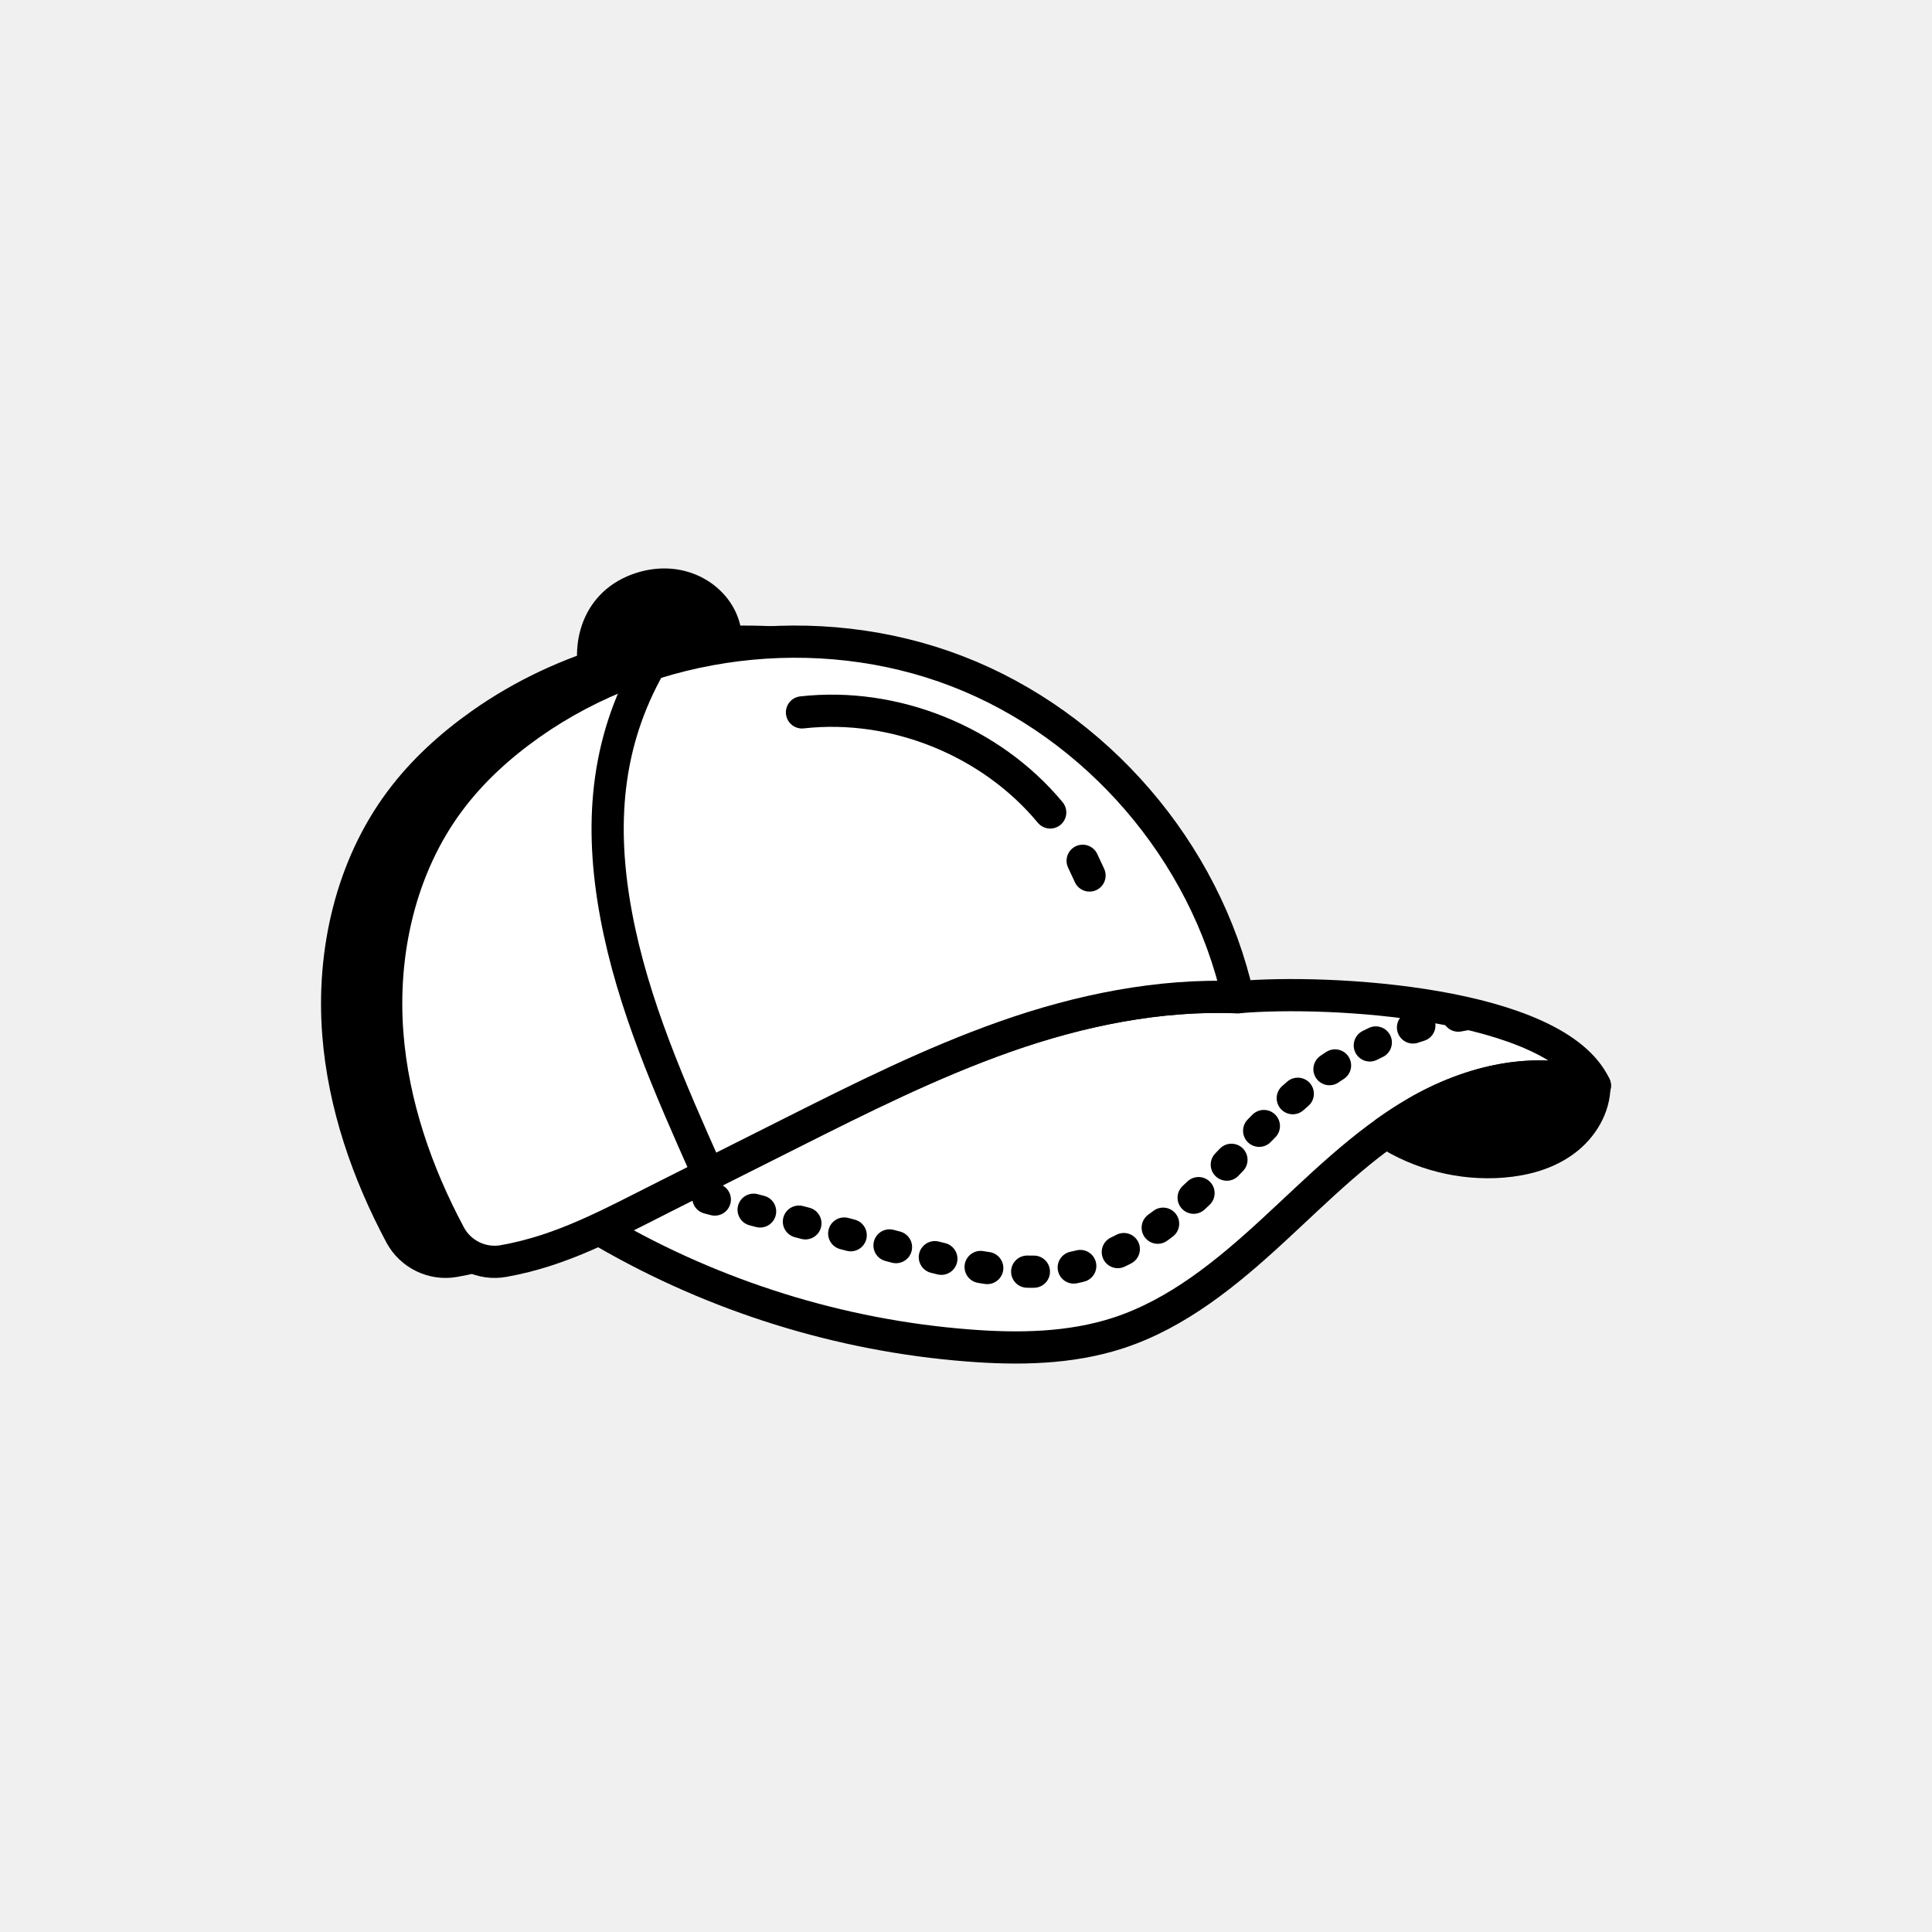
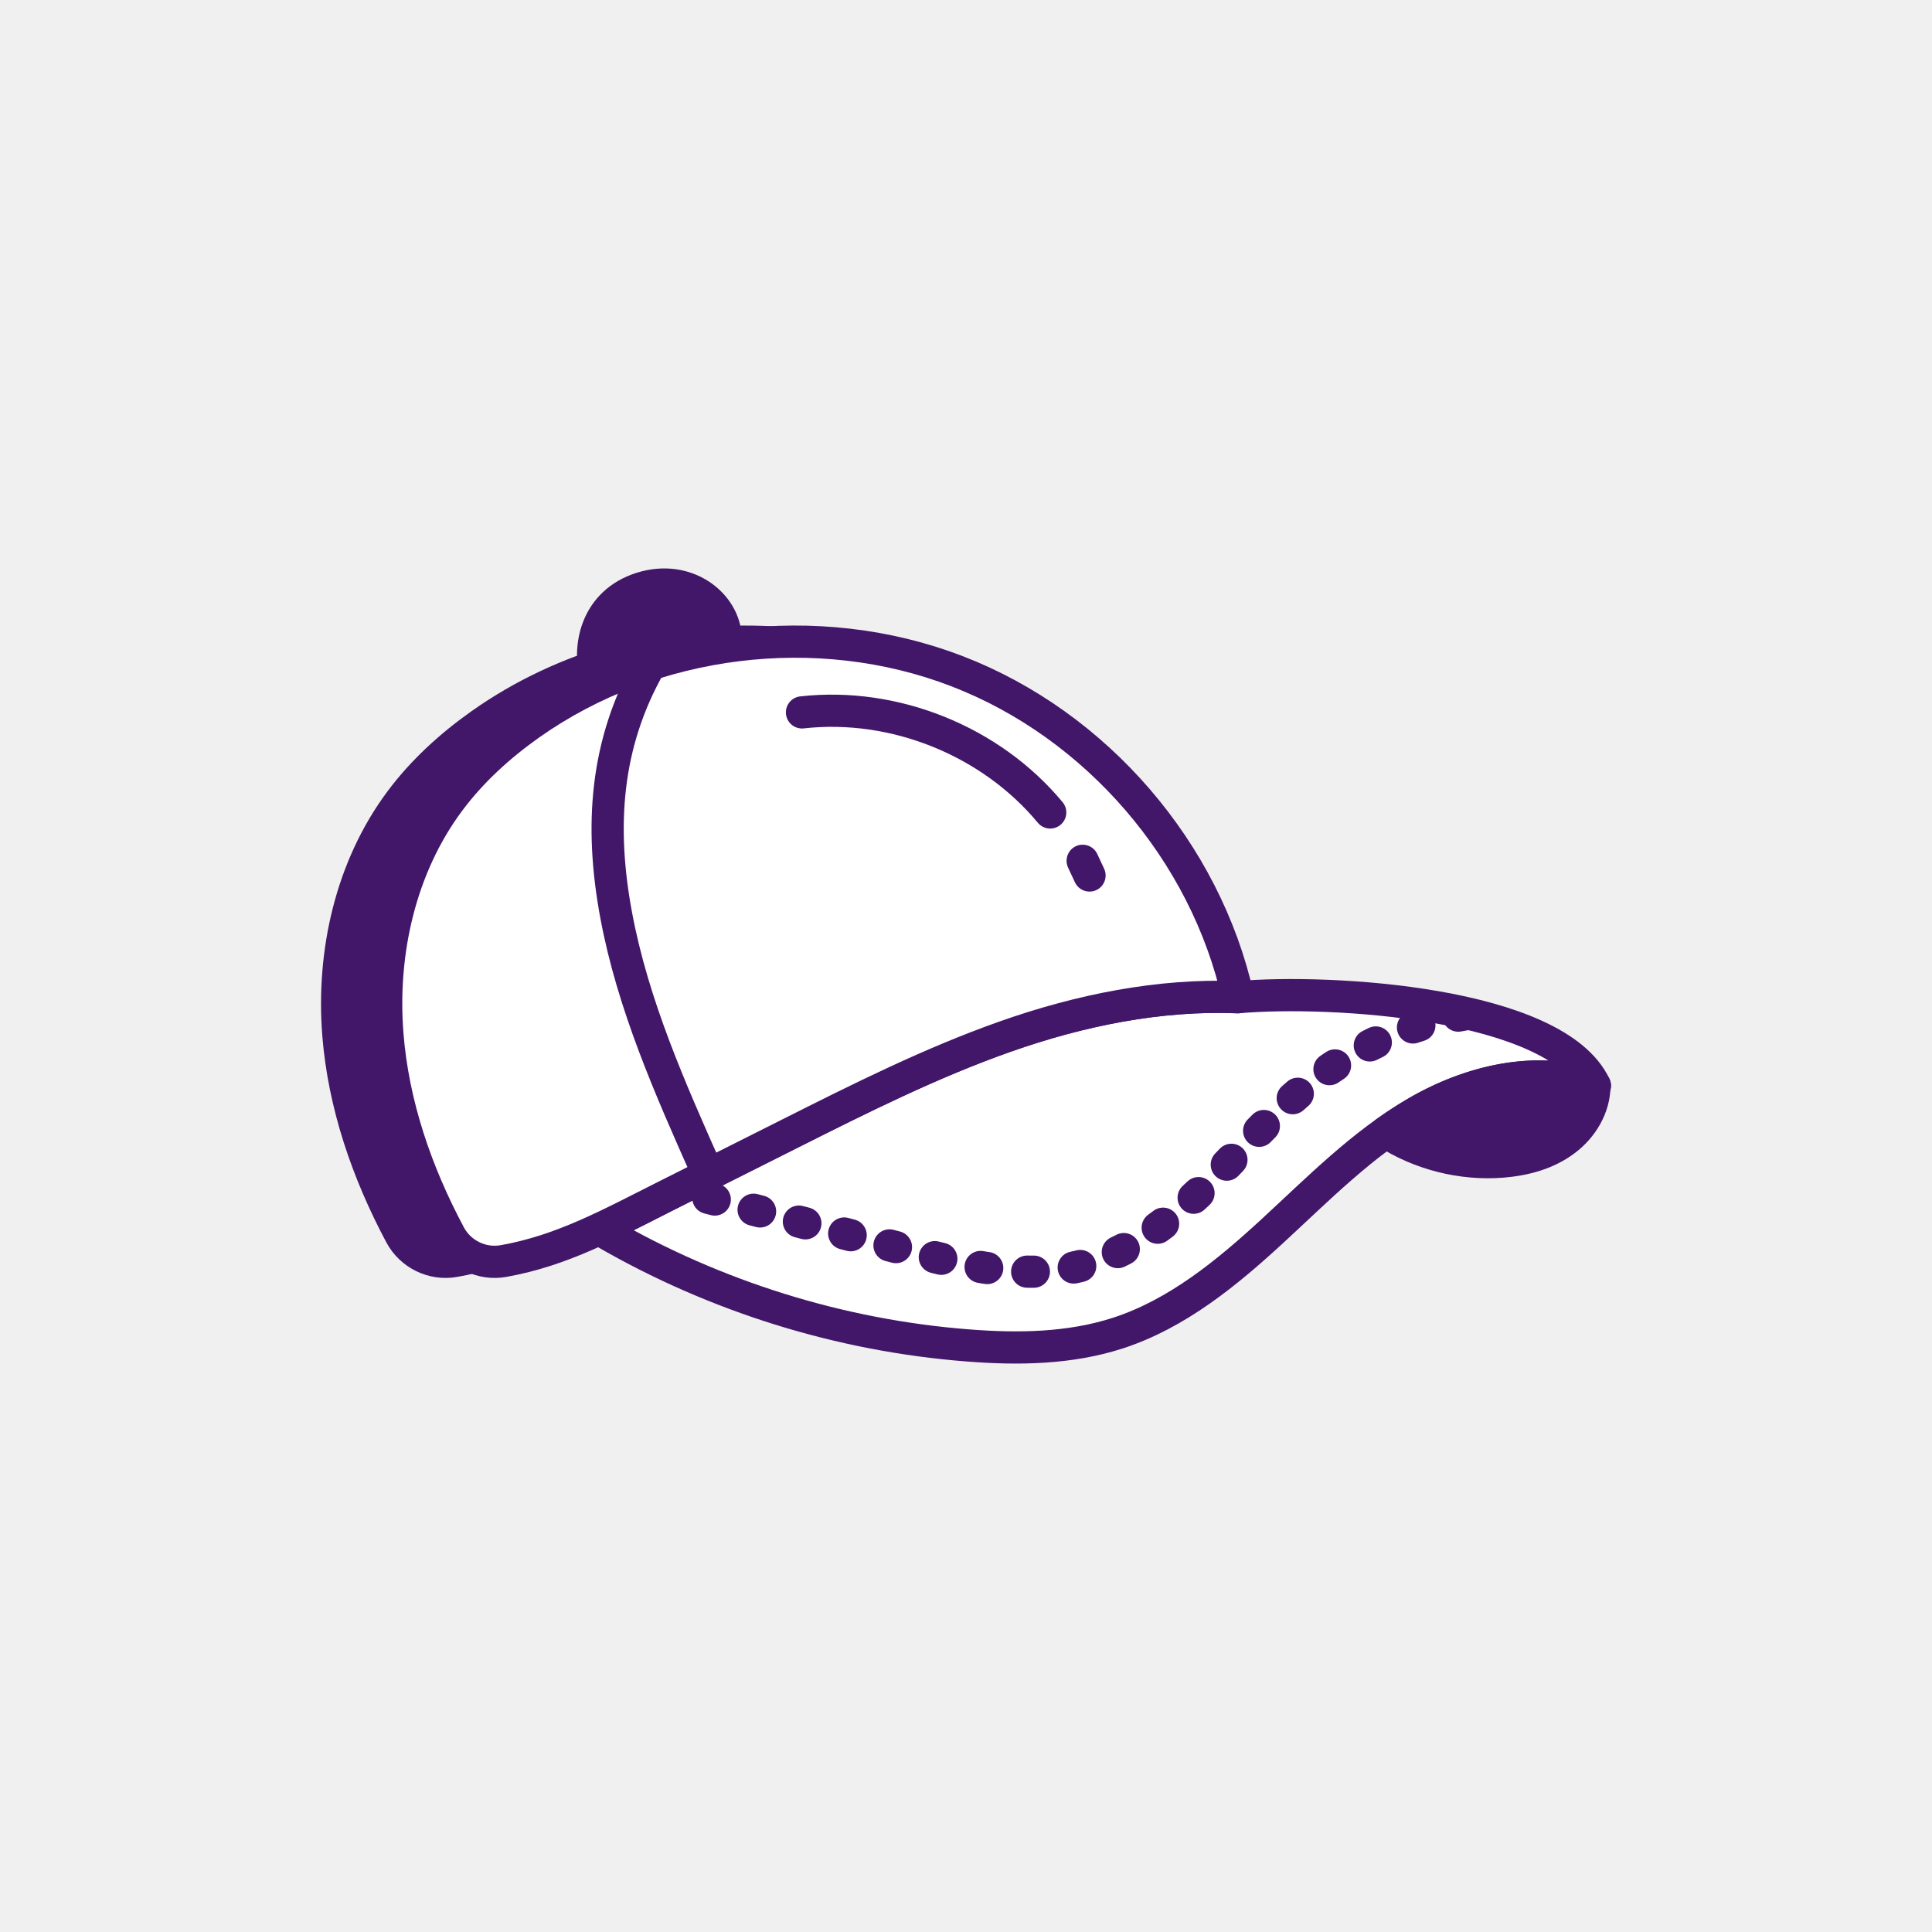
- <svg xmlns="http://www.w3.org/2000/svg" viewBox="0 0 1080 1080" width="1080" height="1080" preserveAspectRatio="xMidYMid meet" style="width: 100%; height: 100%; transform: translate3d(0px, 0px, 0px); content-visibility: visible;">
+ <svg xmlns="http://www.w3.org/2000/svg" width="1080" height="1080" viewBox="0 0 1080 1080" fill="none">
+   <g clip-path="url(#clip0_430_151)">
+     <mask id="mask0_430_151" style="mask-type:luminance" maskUnits="userSpaceOnUse" x="0" y="0" width="1080" height="1080">
+       <path d="M1080 0H0V1080H1080V0Z" fill="white" />
+     </mask>
+     <g mask="url(#mask0_430_151)">
+       <path d="M430.941 359.064C382.901 361.496 335.605 377.104 296.349 404.806C279.322 416.833 263.715 431.023 251.216 447.711C223.717 484.535 212.973 532.303 216.555 578.113C219.663 617.437 232.771 655.476 251.419 690.408C254.392 695.948 259.054 700.205 264.527 702.705C261.081 703.583 257.568 704.328 253.987 704.936C241.96 707.098 229.798 701.152 223.988 690.41C205.34 655.478 192.232 617.438 189.124 578.115C185.543 532.305 196.353 484.536 223.853 447.712C236.285 431.023 251.893 416.834 268.92 404.808C315.675 371.768 373.848 356.024 430.941 359.064Z" fill="#421669" />
+       <path d="M430.941 359.064C382.901 361.496 335.605 377.104 296.349 404.806C279.322 416.833 263.715 431.023 251.216 447.711C223.717 484.535 212.973 532.303 216.555 578.113C219.663 617.437 232.771 655.476 251.419 690.408C254.392 695.948 259.054 700.205 264.527 702.705C261.081 703.583 257.568 704.328 253.987 704.936C241.96 707.098 229.798 701.152 223.988 690.41C205.34 655.478 192.232 617.438 189.124 578.115C185.543 532.305 196.353 484.536 223.853 447.712C236.285 431.023 251.893 416.834 268.92 404.808C315.675 371.768 373.848 356.024 430.941 359.064Z" stroke="#421669" stroke-width="18" stroke-linecap="round" stroke-linejoin="round" />
+       <path d="M891.541 606.899C858.772 595.413 821.677 604.399 791.678 621.899C761.611 639.331 736.95 664.532 711.41 688.044C685.802 711.626 658.168 734.329 625.128 745.138C598.169 753.922 569.183 754.327 540.94 752.097C469.725 746.558 399.794 724.733 337.971 688.922C338.849 687.369 339.795 685.815 340.674 684.329C351.079 679.397 361.619 673.923 372.903 668.18C395.808 656.695 418.645 645.21 441.483 633.722C480.874 613.925 520.4 594.128 561.953 579.466C603.506 564.804 648.033 555.616 692.085 557.44C743.503 552.913 869.582 560.278 891.541 606.899Z" fill="white" />
+       <path d="M891.541 606.899C858.772 595.413 821.677 604.399 791.678 621.899C761.611 639.331 736.95 664.532 711.41 688.044C685.802 711.626 658.168 734.329 625.128 745.138C598.169 753.922 569.183 754.327 540.94 752.097C469.725 746.558 399.794 724.733 337.971 688.922C338.849 687.369 339.795 685.815 340.674 684.329C351.079 679.397 361.619 673.923 372.903 668.18C395.808 656.695 418.645 645.21 441.483 633.722C480.874 613.925 520.4 594.128 561.953 579.466C603.506 564.804 648.033 555.616 692.085 557.44C743.503 552.913 869.582 560.278 891.541 606.899Z" stroke="#421669" stroke-width="18" stroke-linecap="round" stroke-linejoin="round" />
+       <path d="M891.541 606.898C891.473 606.898 891.338 606.831 891.271 606.831V606.424C891.405 606.559 891.473 606.762 891.541 606.898Z" fill="white" />
+       <path d="M891.541 606.898C891.473 606.898 891.338 606.831 891.271 606.831V606.424C891.405 606.559 891.473 606.762 891.541 606.898Z" stroke="#421669" stroke-width="18" stroke-linecap="round" stroke-linejoin="round" />
+       <path d="M281.415 704.94C269.357 707.081 257.173 701.177 251.399 690.377C232.745 655.486 219.641 617.471 216.551 578.121C212.953 532.299 223.732 484.561 251.227 447.73C263.692 431.032 279.306 416.836 296.329 404.816C364.545 356.655 457.143 345.181 535.052 375.232C612.961 405.285 673.868 475.971 692.072 557.466C648.05 555.645 603.481 564.794 561.929 579.444C520.376 594.094 480.879 613.936 441.512 633.723C418.645 645.216 395.778 656.711 372.911 668.204C340.533 684.479 314.391 699.085 281.415 704.94Z" fill="white" />
+       <path d="M281.415 704.94C269.357 707.081 257.173 701.177 251.399 690.377C232.745 655.486 219.641 617.471 216.551 578.121C212.953 532.299 223.732 484.561 251.227 447.73C263.692 431.032 279.306 416.836 296.329 404.816C364.545 356.655 457.143 345.181 535.052 375.232C612.961 405.285 673.868 475.971 692.072 557.466C648.05 555.645 603.481 564.794 561.929 579.444C520.376 594.094 480.879 613.936 441.512 633.723C418.645 645.216 395.778 656.711 372.911 668.204C340.533 684.479 314.391 699.085 281.415 704.94Z" stroke="#421669" stroke-width="18" stroke-linecap="round" stroke-linejoin="round" />
+       <path d="M891.272 606.83C891.338 618.924 884.379 630.411 874.651 637.572C864.718 645.004 852.287 648.315 839.921 649.328C817.152 651.152 793.909 645.274 774.72 632.909C780.194 628.99 785.869 625.274 791.679 621.896C821.611 604.465 858.569 595.478 891.272 606.83Z" fill="#421669" />
+       <path d="M891.272 606.83C891.338 618.924 884.379 630.411 874.651 637.572C864.718 645.004 852.287 648.315 839.921 649.328C817.152 651.152 793.909 645.274 774.72 632.909C780.194 628.99 785.869 625.274 791.679 621.896C821.611 604.465 858.569 595.478 891.272 606.83Z" stroke="#421669" stroke-width="18" stroke-linecap="round" stroke-linejoin="round" />
+       <path d="M818.865 567.07C788.348 572.172 759.141 584.932 734.665 603.858C712.238 621.199 694.055 643.316 673.863 663.214C653.67 683.112 630.372 701.368 602.802 707.97C571.784 715.4 539.402 707.265 508.552 699.165C468.052 688.531 427.553 677.897 387.052 667.261" stroke="#421669" stroke-width="18" stroke-linecap="round" stroke-linejoin="round" stroke-dasharray="3.74 22.44" />
+       <path d="M363.498 371.433C338.372 415.52 335.156 461.802 344.463 511.685C353.77 561.568 374.565 608.46 395.192 654.823" stroke="#421669" stroke-width="18" stroke-linecap="round" stroke-linejoin="round" />
+       <path d="M405.69 356.645C405.154 337.866 383.949 320.786 358.584 328.777C333.154 336.789 328.122 361.805 333.459 379.659" fill="#421669" />
+       <path d="M405.69 356.645C405.154 337.866 383.949 320.786 358.584 328.777C333.154 336.789 328.122 361.805 333.459 379.659" stroke="#421669" stroke-width="18" stroke-linecap="round" stroke-linejoin="round" />
+       <path d="M448.316 398.232C499.957 392.444 553.884 414.184 587.072 454.169" stroke="#421669" stroke-width="18" stroke-linecap="round" stroke-linejoin="round" />
+       <path d="M605.214 481.187C606.493 483.927 607.774 486.669 609.052 489.409" stroke="#421669" stroke-width="18" stroke-linecap="round" stroke-linejoin="round" />
+     </g>
+   </g>
  <defs>
-     <clipPath id="__lottie_element_597">
-       <rect width="1080" height="1080" x="0" y="0" />
+     <clipPath id="clip0_430_151">
+       <rect width="1080" height="1080" fill="white" />
    </clipPath>
  </defs>
-   <g clip-path="url(#__lottie_element_597)">
-     <g transform="matrix(1,0,0,1,140.543,275.786)" opacity="1" style="display: block;">
-       <g opacity="1" transform="matrix(1,0,0,1,167.699,255.775)">
-         <path fill="rgb(0,0,0)" fill-opacity="1" d=" M122.699,-172.497 C74.659,-170.065 27.363,-154.457 -11.893,-126.755 C-28.92,-114.728 -44.527,-100.538 -57.026,-83.85 C-84.525,-47.026 -95.269,0.742 -91.687,46.552 C-88.579,85.876 -75.471,123.915 -56.823,158.847 C-53.85,164.387 -49.188,168.644 -43.715,171.144 C-47.161,172.022 -50.674,172.767 -54.255,173.375 C-66.282,175.537 -78.444,169.591 -84.254,158.849 C-102.902,123.917 -116.01,85.877 -119.118,46.554 C-122.699,0.744 -111.889,-47.025 -84.389,-83.849 C-71.957,-100.538 -56.349,-114.727 -39.322,-126.753 C7.433,-159.793 65.606,-175.537 122.699,-172.497z" />
-         <path stroke-linecap="round" stroke-linejoin="round" fill-opacity="0" stroke="rgb(0,0,0)" stroke-opacity="1" stroke-width="18" d=" M122.699,-172.497 C74.659,-170.065 27.363,-154.457 -11.893,-126.755 C-28.92,-114.728 -44.527,-100.538 -57.026,-83.85 C-84.525,-47.026 -95.269,0.742 -91.687,46.552 C-88.579,85.876 -75.471,123.915 -56.823,158.847 C-53.85,164.387 -49.188,168.644 -43.715,171.144 C-47.161,172.022 -50.674,172.767 -54.255,173.375 C-66.282,175.537 -78.444,169.591 -84.254,158.849 C-102.902,123.917 -116.01,85.877 -119.118,46.554 C-122.699,0.744 -111.889,-47.025 -84.389,-83.849 C-71.957,-100.538 -56.349,-114.727 -39.322,-126.753 C7.433,-159.793 65.606,-175.537 122.699,-172.497z" />
-       </g>
-       <g opacity="1" transform="matrix(1,0,0,1,474.213,377.834)">
-         <path fill="rgb(255,255,255)" fill-opacity="1" d=" M276.785,-46.721 C244.016,-58.207 206.921,-49.221 176.922,-31.721 C146.855,-14.289 122.194,10.912 96.654,34.424 C71.046,58.006 43.412,80.709 10.372,91.518 C-16.587,100.302 -45.573,100.707 -73.816,98.477 C-145.031,92.938 -214.962,71.113 -276.785,35.302 C-275.907,33.749 -274.961,32.195 -274.082,30.709 C-263.677,25.777 -253.137,20.303 -241.853,14.56 C-218.948,3.075 -196.111,-8.41 -173.273,-19.898 C-133.882,-39.695 -94.356,-59.492 -52.803,-74.154 C-11.25,-88.816 33.277,-98.004 77.329,-96.18 C128.747,-100.707 254.826,-93.342 276.785,-46.721z" />
-         <path stroke-linecap="round" stroke-linejoin="round" fill-opacity="0" stroke="rgb(0,0,0)" stroke-opacity="1" stroke-width="18" d=" M276.785,-46.721 C244.016,-58.207 206.921,-49.221 176.922,-31.721 C146.855,-14.289 122.194,10.912 96.654,34.424 C71.046,58.006 43.412,80.709 10.372,91.518 C-16.587,100.302 -45.573,100.707 -73.816,98.477 C-145.031,92.938 -214.962,71.113 -276.785,35.302 C-275.907,33.749 -274.961,32.195 -274.082,30.709 C-263.677,25.777 -253.137,20.303 -241.853,14.56 C-218.948,3.075 -196.111,-8.41 -173.273,-19.898 C-133.882,-39.695 -94.356,-59.492 -52.803,-74.154 C-11.25,-88.816 33.277,-98.004 77.329,-96.18 C128.747,-100.707 254.826,-93.342 276.785,-46.721z" />
-       </g>
-       <g opacity="1" transform="matrix(1,0,0,1,750.863,330.875)">
-         <path fill="rgb(255,255,255)" fill-opacity="1" d=" M0.135,0.237 C0.067,0.237 -0.068,0.17 -0.135,0.17 C-0.135,0.17 -0.135,-0.237 -0.135,-0.237 C-0.001,-0.102 0.067,0.101 0.135,0.237z" />
-         <path stroke-linecap="round" stroke-linejoin="round" fill-opacity="0" stroke="rgb(0,0,0)" stroke-opacity="1" stroke-width="18" d=" M0.135,0.237 C0.067,0.237 -0.068,0.17 -0.135,0.17 C-0.135,0.17 -0.135,-0.237 -0.135,-0.237 C-0.001,-0.102 0.067,0.101 0.135,0.237z" />
-       </g>
-       <g opacity="1" transform="matrix(1,0,0,1,311.969,250.345)">
-         <path fill="rgb(255,255,255)" fill-opacity="1" d=" M-171.097,178.809 C-183.155,180.95 -195.339,175.046 -201.113,164.246 C-219.767,129.355 -232.871,91.34 -235.961,51.99 C-239.559,6.168 -228.78,-41.57 -201.285,-78.401 C-188.82,-95.099 -173.206,-109.295 -156.183,-121.315 C-87.967,-169.476 4.631,-180.95 82.54,-150.899 C160.449,-120.846 221.356,-50.16 239.56,31.335 C195.538,29.514 150.969,38.663 109.417,53.313 C67.864,67.963 28.367,87.805 -11,107.592 C-33.867,119.085 -56.734,130.58 -79.601,142.073 C-111.979,158.348 -138.121,172.954 -171.097,178.809z" />
-         <path stroke-linecap="round" stroke-linejoin="round" fill-opacity="0" stroke="rgb(0,0,0)" stroke-opacity="1" stroke-width="18" d=" M-171.097,178.809 C-183.155,180.95 -195.339,175.046 -201.113,164.246 C-219.767,129.355 -232.871,91.34 -235.961,51.99 C-239.559,6.168 -228.78,-41.57 -201.285,-78.401 C-188.82,-95.099 -173.206,-109.295 -156.183,-121.315 C-87.967,-169.476 4.631,-180.95 82.54,-150.899 C160.449,-120.846 221.356,-50.16 239.56,31.335 C195.538,29.514 150.969,38.663 109.417,53.313 C67.864,67.963 28.367,87.805 -11,107.592 C-33.867,119.085 -56.734,130.58 -79.601,142.073 C-111.979,158.348 -138.121,172.954 -171.097,178.809z" />
-       </g>
-       <g opacity="1" transform="matrix(1,0,0,1,692.486,347.529)">
-         <path fill="rgb(0,0,0)" fill-opacity="1" d=" M58.243,-16.485 C58.309,-4.391 51.35,7.096 41.622,14.257 C31.689,21.689 19.258,25 6.892,26.013 C-15.877,27.837 -39.12,21.959 -58.309,9.594 C-52.835,5.675 -47.16,1.959 -41.35,-1.419 C-11.418,-18.85 25.54,-27.837 58.243,-16.485z" />
-         <path stroke-linecap="round" stroke-linejoin="round" fill-opacity="0" stroke="rgb(0,0,0)" stroke-opacity="1" stroke-width="18" d=" M58.243,-16.485 C58.309,-4.391 51.35,7.096 41.622,14.257 C31.689,21.689 19.258,25 6.892,26.013 C-15.877,27.837 -39.12,21.959 -58.309,9.594 C-52.835,5.675 -47.16,1.959 -41.35,-1.419 C-11.418,-18.85 25.54,-27.837 58.243,-16.485z" />
-       </g>
-       <g opacity="1" transform="matrix(1,0,0,1,462.415,365.449)">
-         <path stroke-linecap="round" stroke-linejoin="round" fill-opacity="0" stroke-dasharray=" 3.74 22.439" stroke-dashoffset="0" stroke="rgb(0,0,0)" stroke-opacity="1" stroke-width="18" d=" M215.907,-74.165 C185.39,-69.063 156.183,-56.303 131.707,-37.377 C109.28,-20.036 91.097,2.081 70.905,21.979 C50.712,41.877 27.414,60.133 -0.156,66.735 C-31.174,74.165 -63.556,66.03 -94.406,57.93 C-134.906,47.296 -175.405,36.662 -215.906,26.026" />
-       </g>
-       <g opacity="1" transform="matrix(1,0,0,1,224.631,237.342)">
-         <path stroke-linecap="round" stroke-linejoin="round" fill-opacity="0" stroke="rgb(0,0,0)" stroke-opacity="1" stroke-width="18" d=" M-1.676,-141.695 C-26.802,-97.608 -30.018,-51.326 -20.711,-1.443 C-11.404,48.44 9.391,95.332 30.018,141.695" />
-       </g>
-       <g opacity="1" transform="matrix(1,0,0,1,226.363,74.437)">
-         <path fill="rgb(0,0,0)" fill-opacity="1" d=" M38.784,6.422 C38.248,-12.357 17.043,-29.437 -8.322,-21.446 C-33.752,-13.434 -38.784,11.582 -33.447,29.436" />
-         <path stroke-linecap="round" stroke-linejoin="round" fill-opacity="0" stroke="rgb(0,0,0)" stroke-opacity="1" stroke-width="18" d=" M38.784,6.422 C38.248,-12.357 17.043,-29.437 -8.322,-21.446 C-33.752,-13.434 -38.784,11.582 -33.447,29.436" />
-       </g>
-       <g opacity="1" transform="matrix(1,0,0,1,377.151,147.521)">
-         <path stroke-linecap="round" stroke-linejoin="round" fill-opacity="0" stroke="rgb(0,0,0)" stroke-opacity="1" stroke-width="18" d=" M-69.378,-25.075 C-17.737,-30.863 36.19,-9.123 69.378,30.862" />
-       </g>
-       <g opacity="1" transform="matrix(1,0,0,1,466.59,209.512)">
-         <path stroke-linecap="round" stroke-linejoin="round" fill-opacity="0" stroke="rgb(0,0,0)" stroke-opacity="1" stroke-width="18" d=" M-1.919,-4.111 C-0.64,-1.371 0.641,1.371 1.919,4.111" />
-       </g>
-     </g>
-   </g>
</svg>
